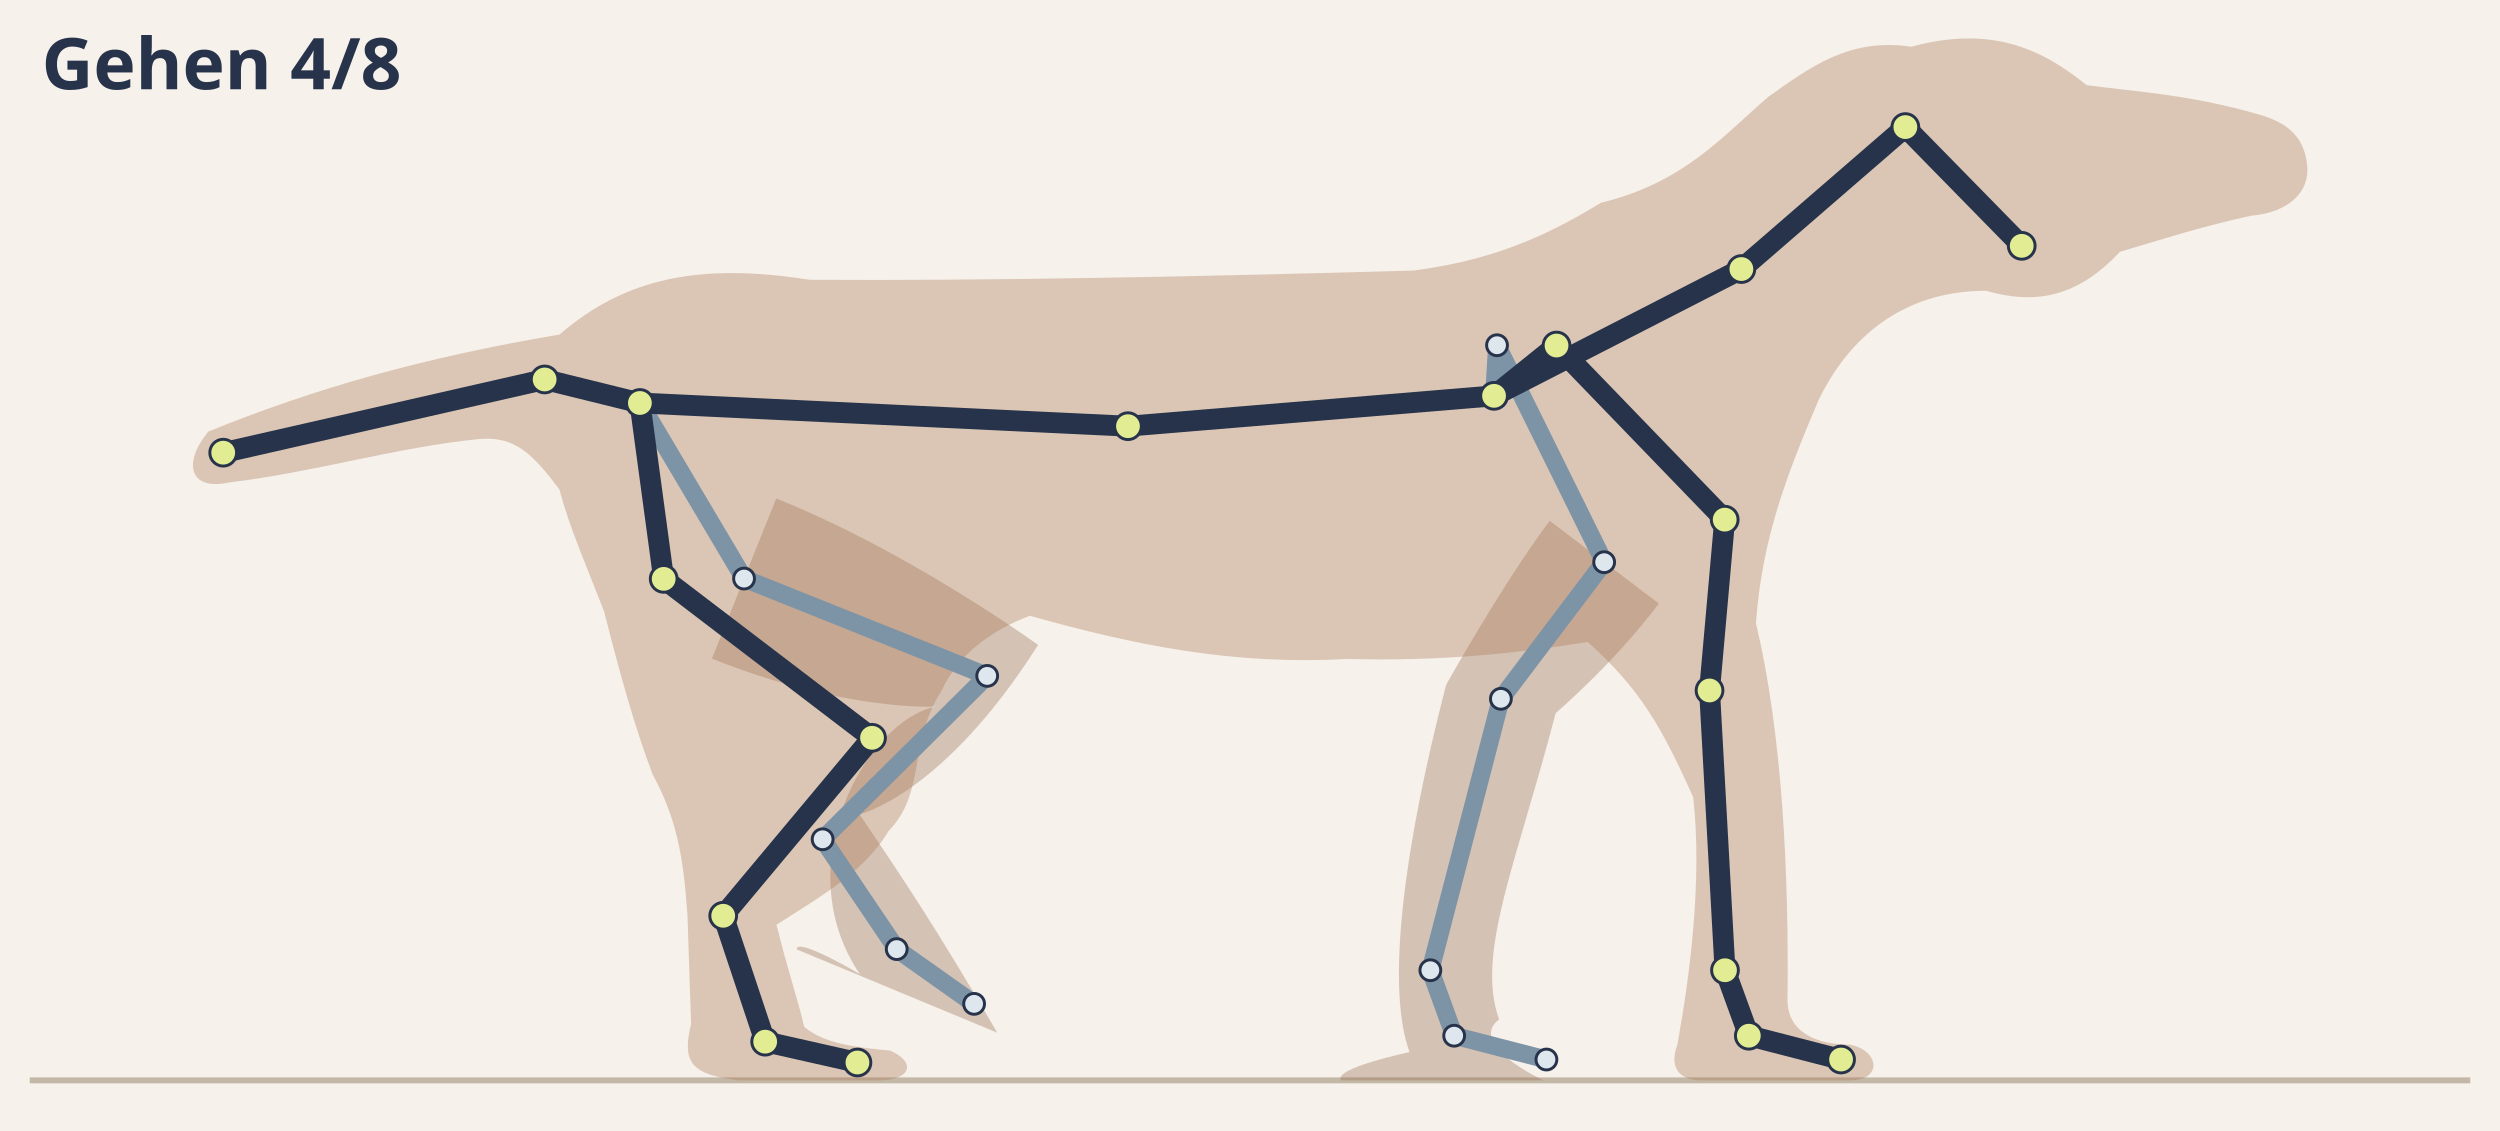
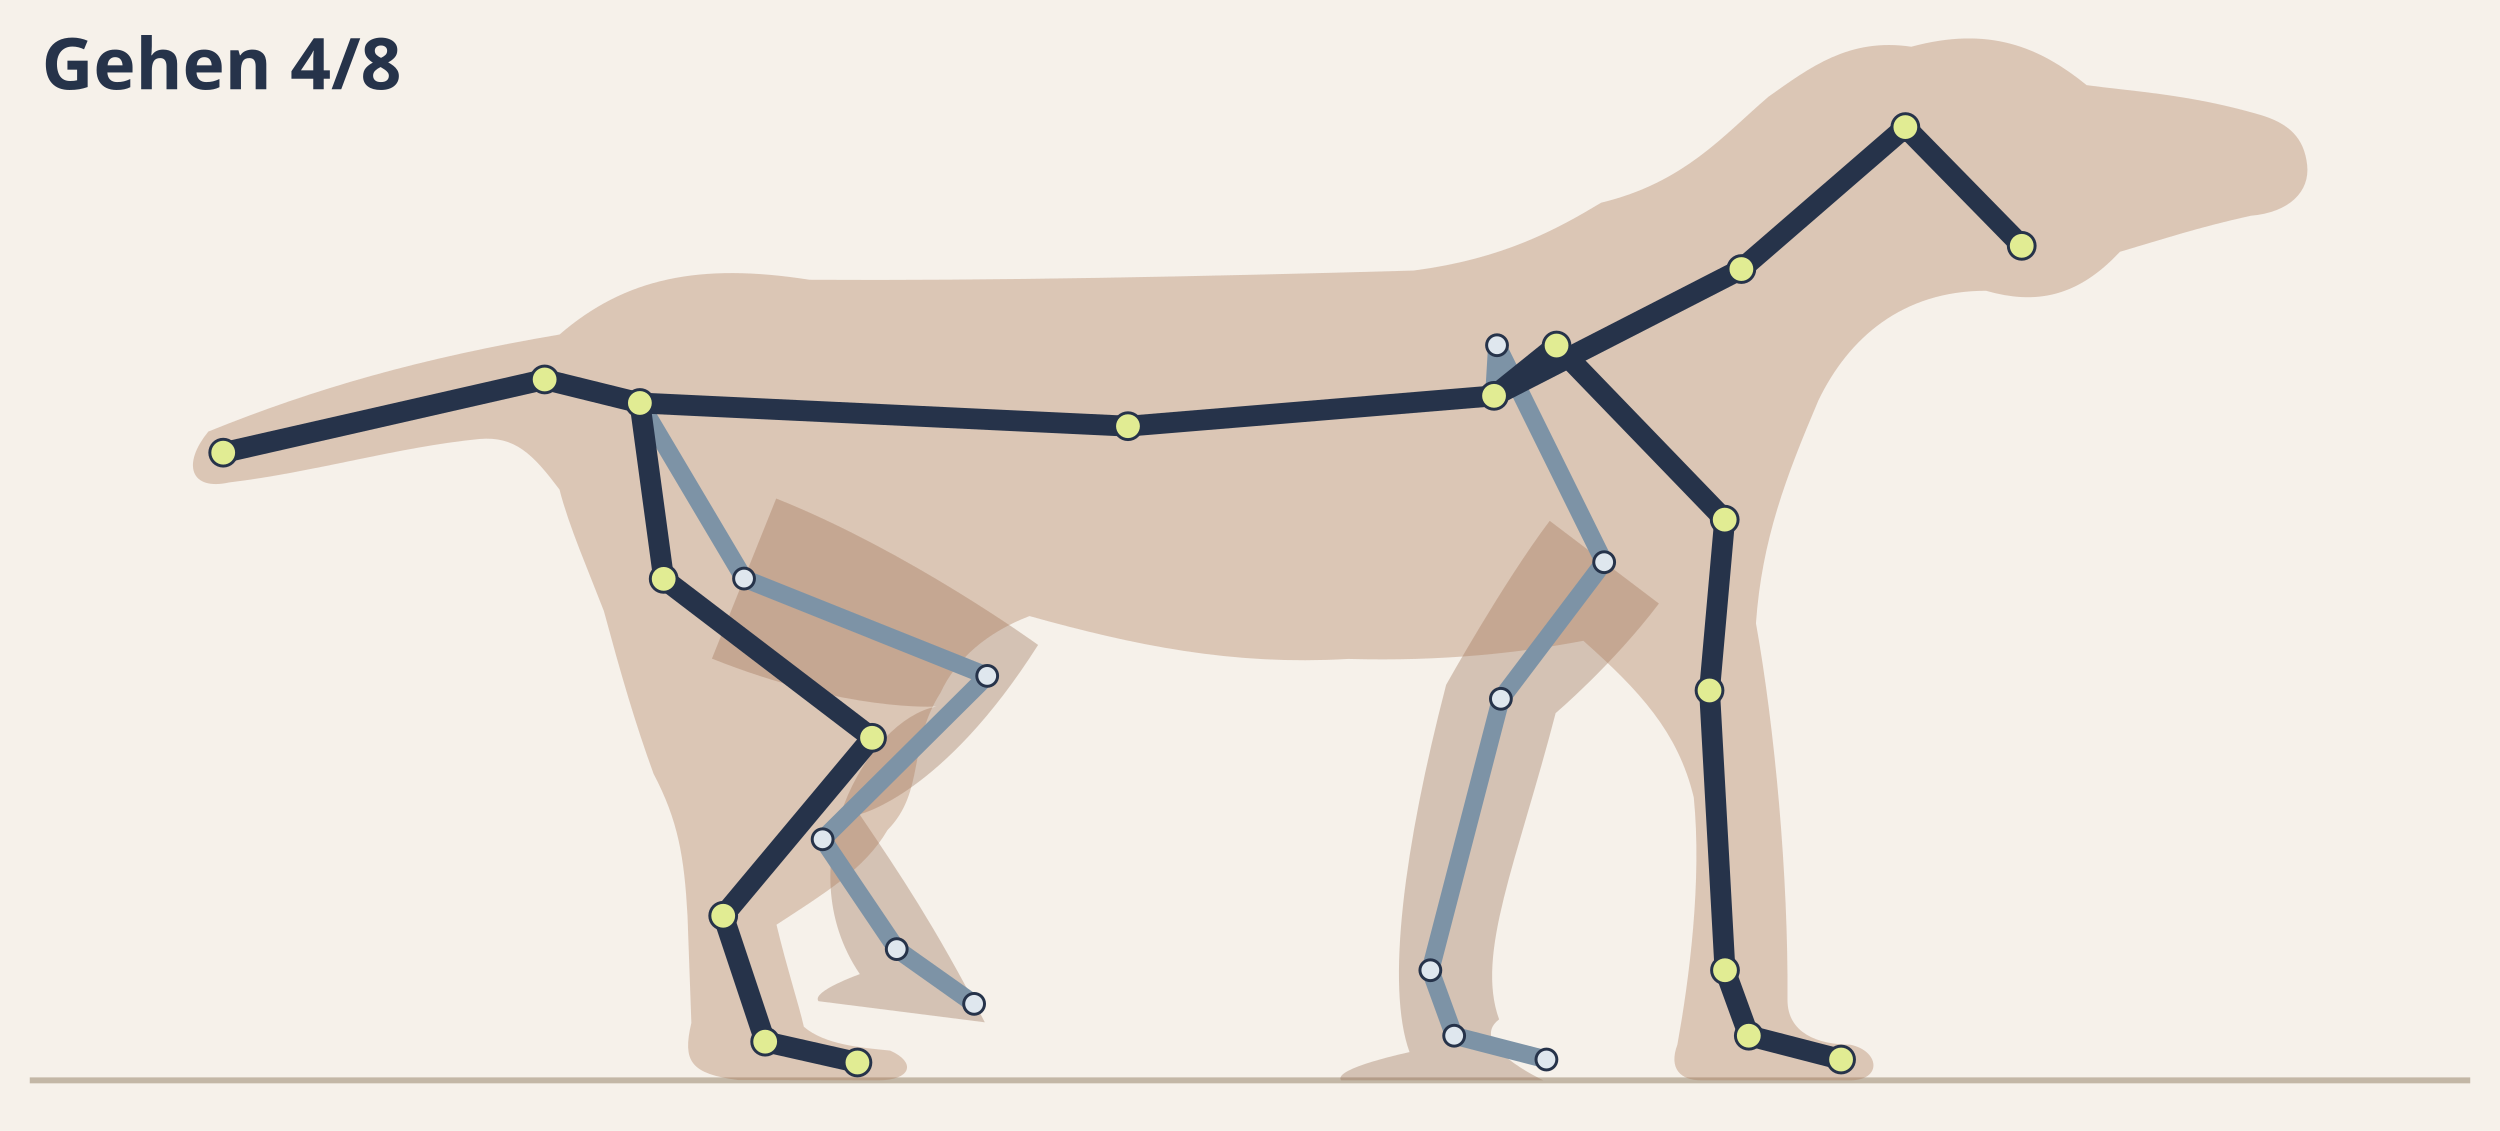
<svg xmlns="http://www.w3.org/2000/svg" viewBox="60 120 840 380">
  <rect x="60" y="120" width="840" height="380" fill="#f6f1ea" />
  <line x1="70" x2="890" y1="483" y2="483" stroke="#c3b7a6" stroke-width="2" />
-   <path d="M320.8 287.5C365.7 305.4 408.8 336.7 408.8 336.7C376.7 387.3 348.8 393.6 348.8 393.6C362.5 413.9 373.8 430.5 395.1 467L327.7 439C327.4 434.6 348.9 447.3 348.9 447.3C323.9 410.4 351.4 361.7 374.6 357.4C374.6 357.4 344.2 359.3 299.2 341.3Z" fill="#956b50" opacity="0.35" />
+   <path d="M320.8 287.5C365.7 305.4 408.8 336.7 408.8 336.7C376.7 387.3 348.8 393.6 348.8 393.6C362.5 413.9 373.8 430.5 390.9 463.5L335 456.4C332.5 453.1 348.9 447.3 348.9 447.3C323.9 410.4 351.4 361.7 374.6 357.4C374.6 357.4 344.2 359.3 299.2 341.3Z" fill="#956b50" opacity="0.35" />
  <path d="M617.4 322.8C601.7 343.5 582.7 359.6 582.7 359.6C569.7 409.7 555.7 440.5 563.7 462.5C552.6 471 578.6 483 578.6 483L510.6 483C507.6 479 533.6 473.5 533.6 473.5C525.6 451.5 531.7 404.8 545.9 350.1C545.9 350.1 565.1 315.7 580.7 295Z" fill="#956b50" opacity="0.35" />
-   <path d="M130 265C165.5 250.6 201.4 240.3 248 232.4C270 213.4 295 208.2 332 214C392 214.4 465 212.9 535 210.9C565 207 583 197.1 598 188.1C626.1 181.3 639.1 165.4 654.2 152.5C668.2 142.6 681.3 132.6 702.2 135.7C728.1 128.7 745.1 135.6 761.1 148.6C775.1 150.6 795.1 151.5 819.1 158.5C829.2 161.4 834.2 166.4 835.2 175.4C836.2 184.4 829.2 191.4 816.2 192.5C798.2 196.5 786.3 200.5 772.3 204.6C758.3 219.6 744.3 222.6 727.3 217.7C699.2 217.7 681.1 233.6 671 254.5C660 280.4 652 301.4 650 329.4C658.9 366.6 661.1 414 660.6 456C660.6 467 670.6 471 681.6 471C691.6 473 692.6 483 681.6 483L631.6 483C624.6 483 620.6 479 623.6 471C627.6 449 632.1 416 628.9 387.8C618.4 364.5 611.3 351.7 593.5 335.7C571 339.3 545 342.3 513 341.4C474 343.6 441 336.7 406 326.9C391.8 332.3 381.6 340.7 376.3 352.2C365 369.9 371.3 386.1 358.5 399.3C350.7 412.5 336.8 420.6 320.9 430.7C324.6 445.8 328.4 456.9 330.2 465C337.1 471 349.1 472 359.1 473C368.1 477 366.1 483 355.1 483L308.1 483C292.1 481 289.1 477 292.2 464L291 427.7C289.6 407.4 287.4 395.3 279.2 380C273.1 363.7 268.5 347.2 263 325.5C258 312.5 251 296.5 248 284.5C239 272.5 233 266.5 221.1 267.5C193.6 270.2 165.5 278.7 137 282.1C124 285 121 276 130 265Z" fill="#a87554" opacity="0.35" />
+   <path d="M130 265C165.5 250.6 201.4 240.3 248 232.4C270 213.4 295 208.2 332 214C392 214.4 465 212.9 535 210.9C565 207 583 197.1 598 188.1C626.1 181.3 639.1 165.4 654.2 152.5C668.2 142.6 681.3 132.6 702.2 135.7C728.1 128.7 745.1 135.6 761.1 148.6C775.1 150.6 795.1 151.5 819.1 158.5C829.2 161.4 834.2 166.4 835.2 175.4C836.2 184.4 829.2 191.4 816.2 192.5C798.2 196.5 786.3 200.5 772.3 204.6C758.3 219.6 744.3 222.6 727.3 217.7C699.2 217.7 681.1 233.6 671 254.5C660 280.4 652 301.4 650 329.4C656.3 364.7 660.9 414 660.6 456C660.6 467 670.6 471 681.6 471C691.6 473 692.6 483 681.6 483L631.6 483C624.6 483 620.6 479 623.6 471C627.6 448.9 631.9 415.9 629.1 387.9C623.8 365.9 610.9 352.1 592 335.3C571 339.3 545 342.3 513 341.4C474 343.7 441 336.8 405.9 327C391.8 332.4 381.3 341.3 376 352.8C365 369.9 371 385.9 358.2 398.9C350.5 412.1 336.8 420.3 320.9 430.7C324.6 446.1 328.3 457.1 330.1 465C337.1 471 349.1 472 359.1 473C368.1 477 366.1 483 355.1 483L308 482.9C292.1 480.8 289.2 476.7 292.3 463.7L291 427.7C289.9 407.7 287.8 395.6 279.6 380C273.4 363 268.6 346.4 262.9 325.3C258 312.5 251 296.5 248 284.5C239 272.5 233 266.5 221.1 267.5C193.6 270.2 165.5 278.7 137 282.1C124 285 121 276 130 265Z" fill="#a87554" opacity="0.35" />
  <line x1="275" y1="255.4" x2="310" y2="314.4" stroke="#7d93a6" stroke-width="6" stroke-linecap="round" />
  <line x1="310" y1="314.4" x2="391.7" y2="347.1" stroke="#7d93a6" stroke-width="6" stroke-linecap="round" />
  <line x1="391.7" y1="347.1" x2="336.4" y2="402" stroke="#7d93a6" stroke-width="6" stroke-linecap="round" />
  <line x1="336.4" y1="402" x2="361.3" y2="438.9" stroke="#7d93a6" stroke-width="6" stroke-linecap="round" />
  <line x1="361.3" y1="438.9" x2="387.3" y2="457.3" stroke="#7d93a6" stroke-width="6" stroke-linecap="round" />
  <line x1="562" y1="253" x2="563" y2="236" stroke="#7d93a6" stroke-width="6" stroke-linecap="round" />
  <line x1="563" y1="236" x2="599" y2="308.9" stroke="#7d93a6" stroke-width="6" stroke-linecap="round" />
  <line x1="599" y1="308.9" x2="564.3" y2="354.8" stroke="#7d93a6" stroke-width="6" stroke-linecap="round" />
  <line x1="564.3" y1="354.8" x2="540.6" y2="446" stroke="#7d93a6" stroke-width="6" stroke-linecap="round" />
  <line x1="540.6" y1="446" x2="548.6" y2="468" stroke="#7d93a6" stroke-width="6" stroke-linecap="round" />
  <line x1="548.6" y1="468" x2="579.6" y2="476" stroke="#7d93a6" stroke-width="6" stroke-linecap="round" />
  <line x1="135" y1="272.1" x2="243" y2="247.5" stroke="#26334a" stroke-width="7" stroke-linecap="round" />
  <line x1="243" y1="247.5" x2="275" y2="255.4" stroke="#26334a" stroke-width="7" stroke-linecap="round" />
  <line x1="275" y1="255.4" x2="439" y2="263.2" stroke="#26334a" stroke-width="7" stroke-linecap="round" />
  <line x1="439" y1="263.2" x2="562" y2="253" stroke="#26334a" stroke-width="7" stroke-linecap="round" />
  <line x1="562" y1="253" x2="645.1" y2="210.4" stroke="#26334a" stroke-width="7" stroke-linecap="round" />
  <line x1="645.1" y1="210.4" x2="700.2" y2="162.7" stroke="#26334a" stroke-width="7" stroke-linecap="round" />
  <line x1="700.2" y1="162.7" x2="739.3" y2="202.6" stroke="#26334a" stroke-width="7" stroke-linecap="round" />
  <line x1="275" y1="255.4" x2="283" y2="314.5" stroke="#26334a" stroke-width="7" stroke-linecap="round" />
  <line x1="283" y1="314.5" x2="353" y2="367.9" stroke="#26334a" stroke-width="7" stroke-linecap="round" />
  <line x1="353" y1="367.9" x2="303" y2="427.7" stroke="#26334a" stroke-width="7" stroke-linecap="round" />
  <line x1="303" y1="427.7" x2="317.1" y2="470" stroke="#26334a" stroke-width="7" stroke-linecap="round" />
  <line x1="317.1" y1="470" x2="348.1" y2="477" stroke="#26334a" stroke-width="7" stroke-linecap="round" />
  <line x1="562" y1="253" x2="583" y2="236.1" stroke="#26334a" stroke-width="7" stroke-linecap="round" />
  <line x1="583" y1="236.1" x2="639.5" y2="294.6" stroke="#26334a" stroke-width="7" stroke-linecap="round" />
  <line x1="639.5" y1="294.6" x2="634.4" y2="352" stroke="#26334a" stroke-width="7" stroke-linecap="round" />
  <line x1="634.4" y1="352" x2="639.6" y2="446" stroke="#26334a" stroke-width="7" stroke-linecap="round" />
  <line x1="639.6" y1="446" x2="647.6" y2="468" stroke="#26334a" stroke-width="7" stroke-linecap="round" />
  <line x1="647.6" y1="468" x2="678.6" y2="476" stroke="#26334a" stroke-width="7" stroke-linecap="round" />
  <circle cx="135" cy="272.1" r="4.5" fill="#e1ec93" stroke="#26334a" stroke-width="1" />
  <circle cx="243" cy="247.5" r="4.5" fill="#e1ec93" stroke="#26334a" stroke-width="1" />
  <circle cx="275" cy="255.4" r="4.5" fill="#e1ec93" stroke="#26334a" stroke-width="1" />
  <circle cx="439" cy="263.2" r="4.5" fill="#e1ec93" stroke="#26334a" stroke-width="1" />
  <circle cx="562" cy="253" r="4.5" fill="#e1ec93" stroke="#26334a" stroke-width="1" />
  <circle cx="645.1" cy="210.4" r="4.5" fill="#e1ec93" stroke="#26334a" stroke-width="1" />
  <circle cx="700.2" cy="162.7" r="4.5" fill="#e1ec93" stroke="#26334a" stroke-width="1" />
  <circle cx="739.3" cy="202.6" r="4.5" fill="#e1ec93" stroke="#26334a" stroke-width="1" />
  <circle cx="583" cy="236.1" r="4.5" fill="#e1ec93" stroke="#26334a" stroke-width="1" />
  <circle cx="639.5" cy="294.6" r="4.5" fill="#e1ec93" stroke="#26334a" stroke-width="1" />
  <circle cx="634.4" cy="352" r="4.5" fill="#e1ec93" stroke="#26334a" stroke-width="1" />
  <circle cx="639.6" cy="446" r="4.5" fill="#e1ec93" stroke="#26334a" stroke-width="1" />
  <circle cx="647.6" cy="468" r="4.5" fill="#e1ec93" stroke="#26334a" stroke-width="1" />
  <circle cx="678.6" cy="476" r="4.5" fill="#e1ec93" stroke="#26334a" stroke-width="1" />
  <circle cx="283" cy="314.5" r="4.5" fill="#e1ec93" stroke="#26334a" stroke-width="1" />
  <circle cx="353" cy="367.9" r="4.5" fill="#e1ec93" stroke="#26334a" stroke-width="1" />
  <circle cx="303" cy="427.7" r="4.5" fill="#e1ec93" stroke="#26334a" stroke-width="1" />
  <circle cx="317.1" cy="470" r="4.5" fill="#e1ec93" stroke="#26334a" stroke-width="1" />
  <circle cx="348.1" cy="477" r="4.5" fill="#e1ec93" stroke="#26334a" stroke-width="1" />
  <circle cx="563" cy="236" r="3.5" fill="#dfe7ee" stroke="#26334a" stroke-width="1" />
  <circle cx="599" cy="308.9" r="3.5" fill="#dfe7ee" stroke="#26334a" stroke-width="1" />
  <circle cx="564.3" cy="354.8" r="3.5" fill="#dfe7ee" stroke="#26334a" stroke-width="1" />
  <circle cx="540.6" cy="446" r="3.5" fill="#dfe7ee" stroke="#26334a" stroke-width="1" />
  <circle cx="548.6" cy="468" r="3.5" fill="#dfe7ee" stroke="#26334a" stroke-width="1" />
  <circle cx="579.6" cy="476" r="3.5" fill="#dfe7ee" stroke="#26334a" stroke-width="1" />
  <circle cx="310" cy="314.4" r="3.5" fill="#dfe7ee" stroke="#26334a" stroke-width="1" />
  <circle cx="391.7" cy="347.1" r="3.5" fill="#dfe7ee" stroke="#26334a" stroke-width="1" />
  <circle cx="336.4" cy="402" r="3.5" fill="#dfe7ee" stroke="#26334a" stroke-width="1" />
  <circle cx="361.3" cy="438.9" r="3.5" fill="#dfe7ee" stroke="#26334a" stroke-width="1" />
  <circle cx="387.3" cy="457.3" r="3.5" fill="#dfe7ee" stroke="#26334a" stroke-width="1" />
  <text x="74" y="150" font-family="sans-serif" font-size="24" font-weight="700" fill="#26334a">Gehen 4/8</text>
</svg>
